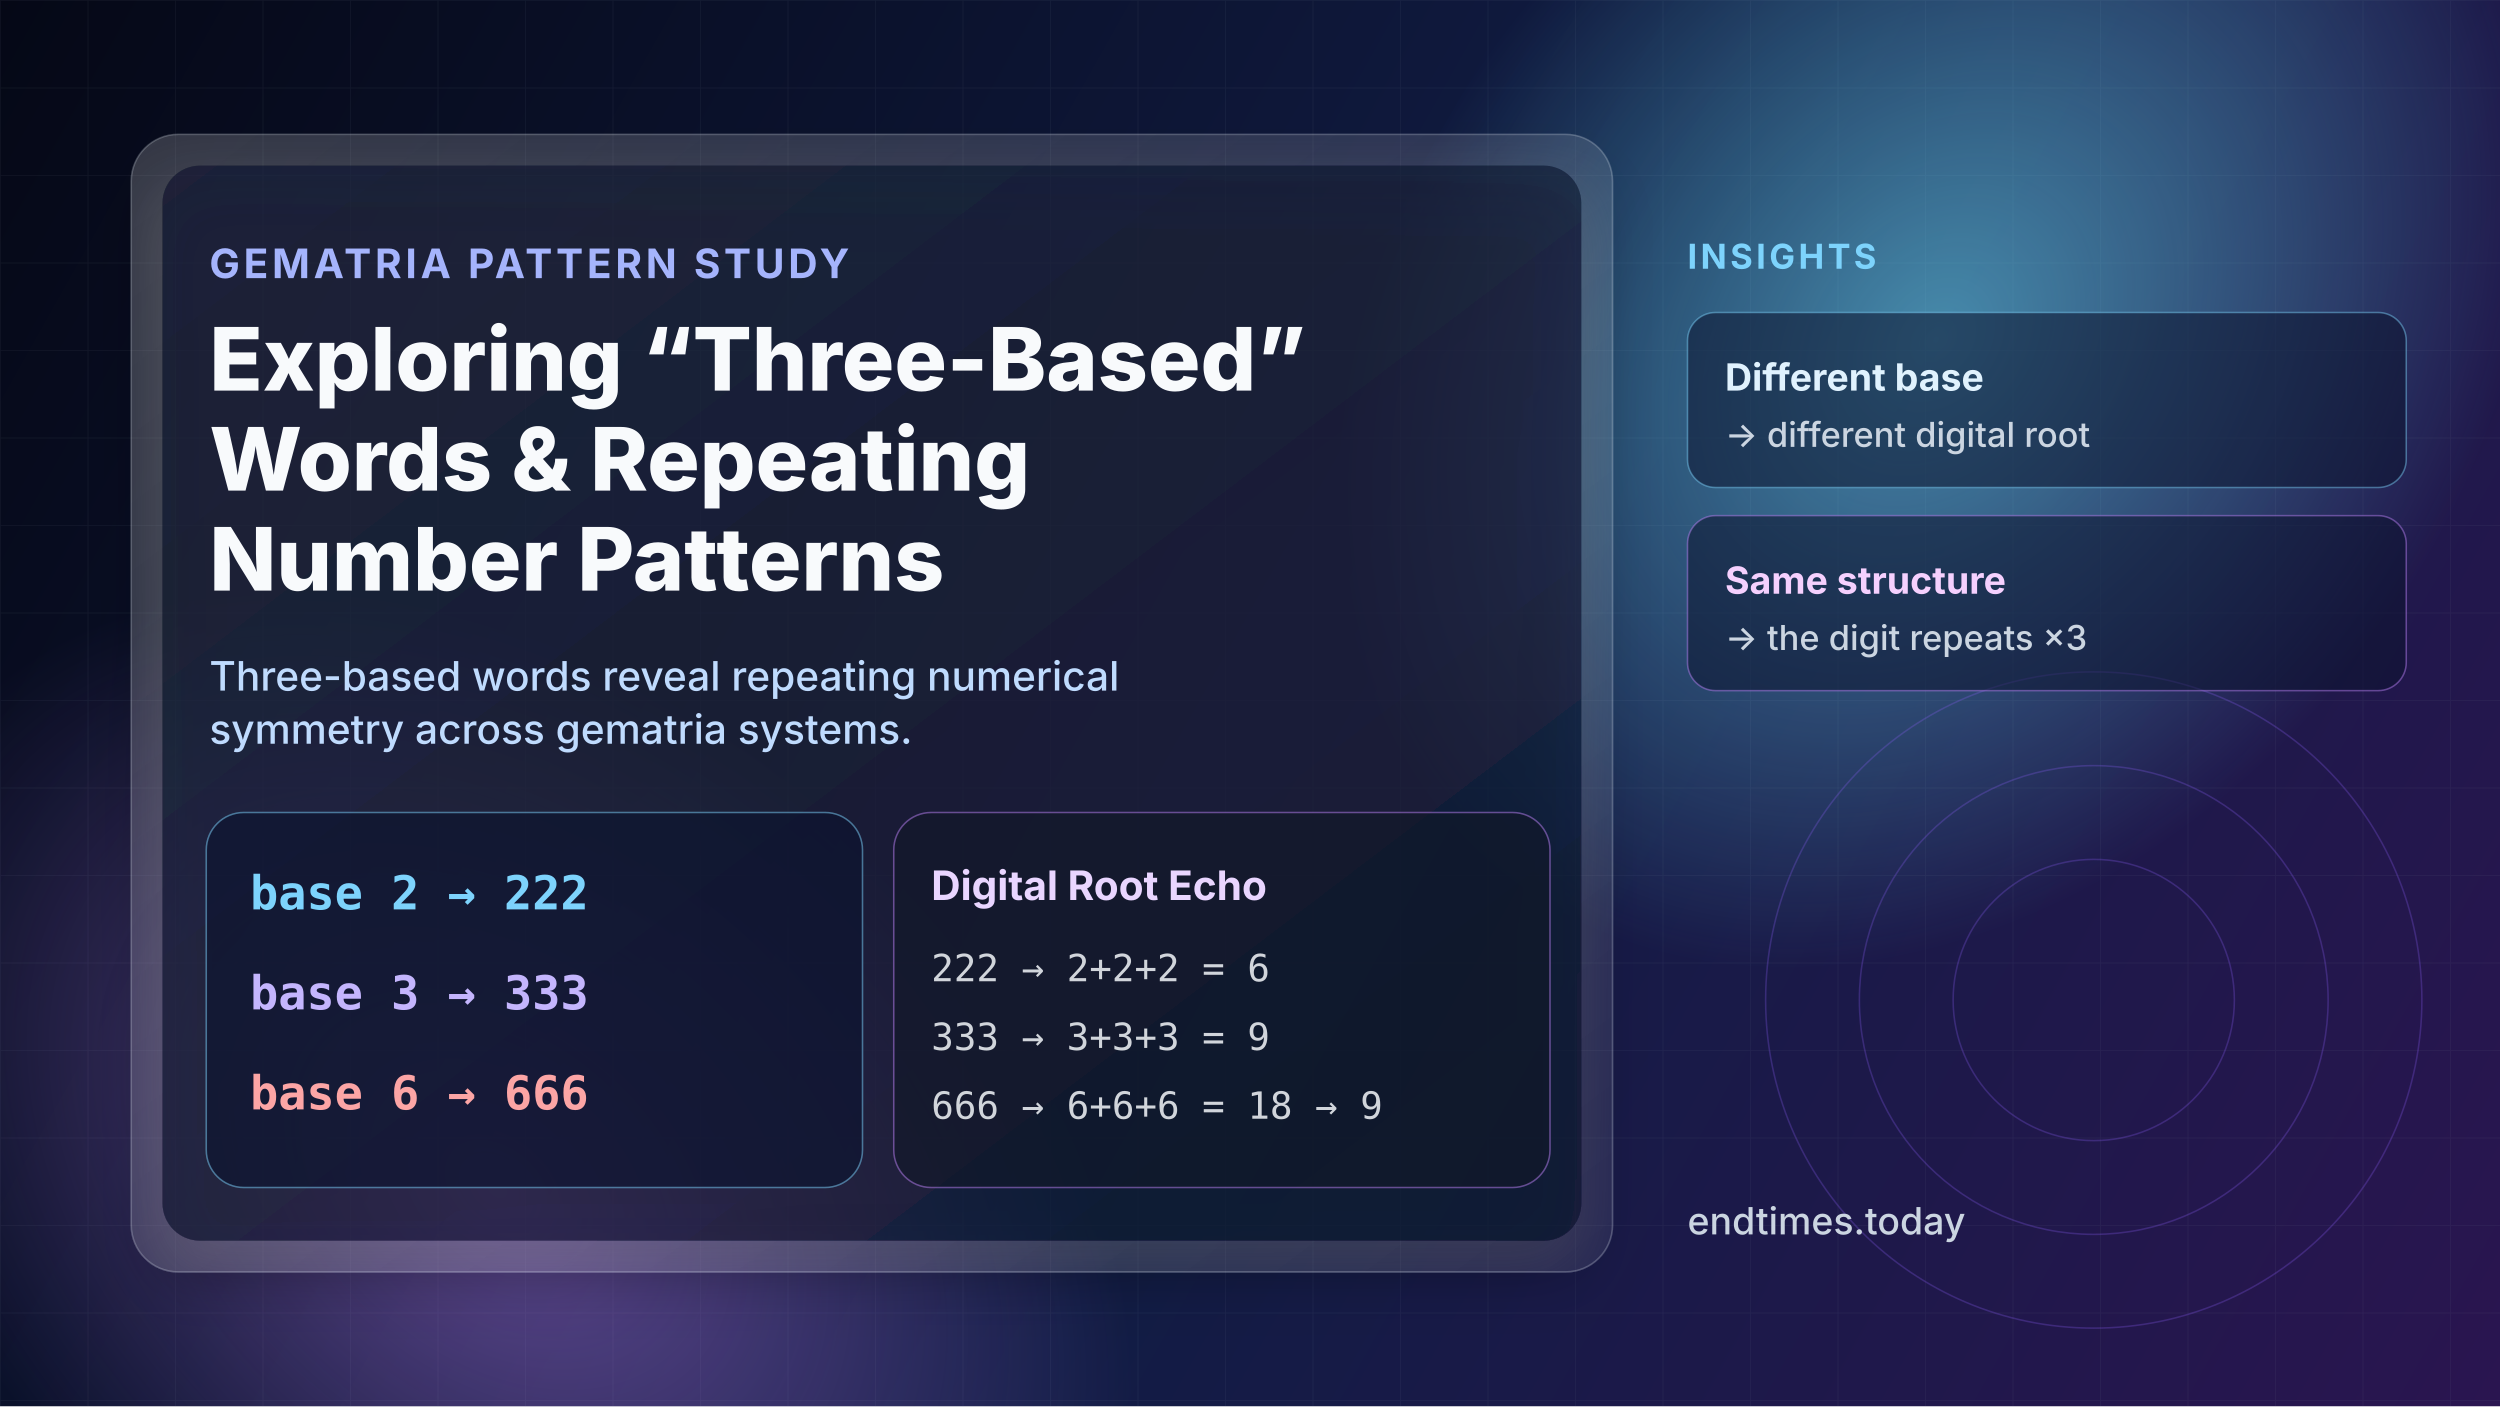
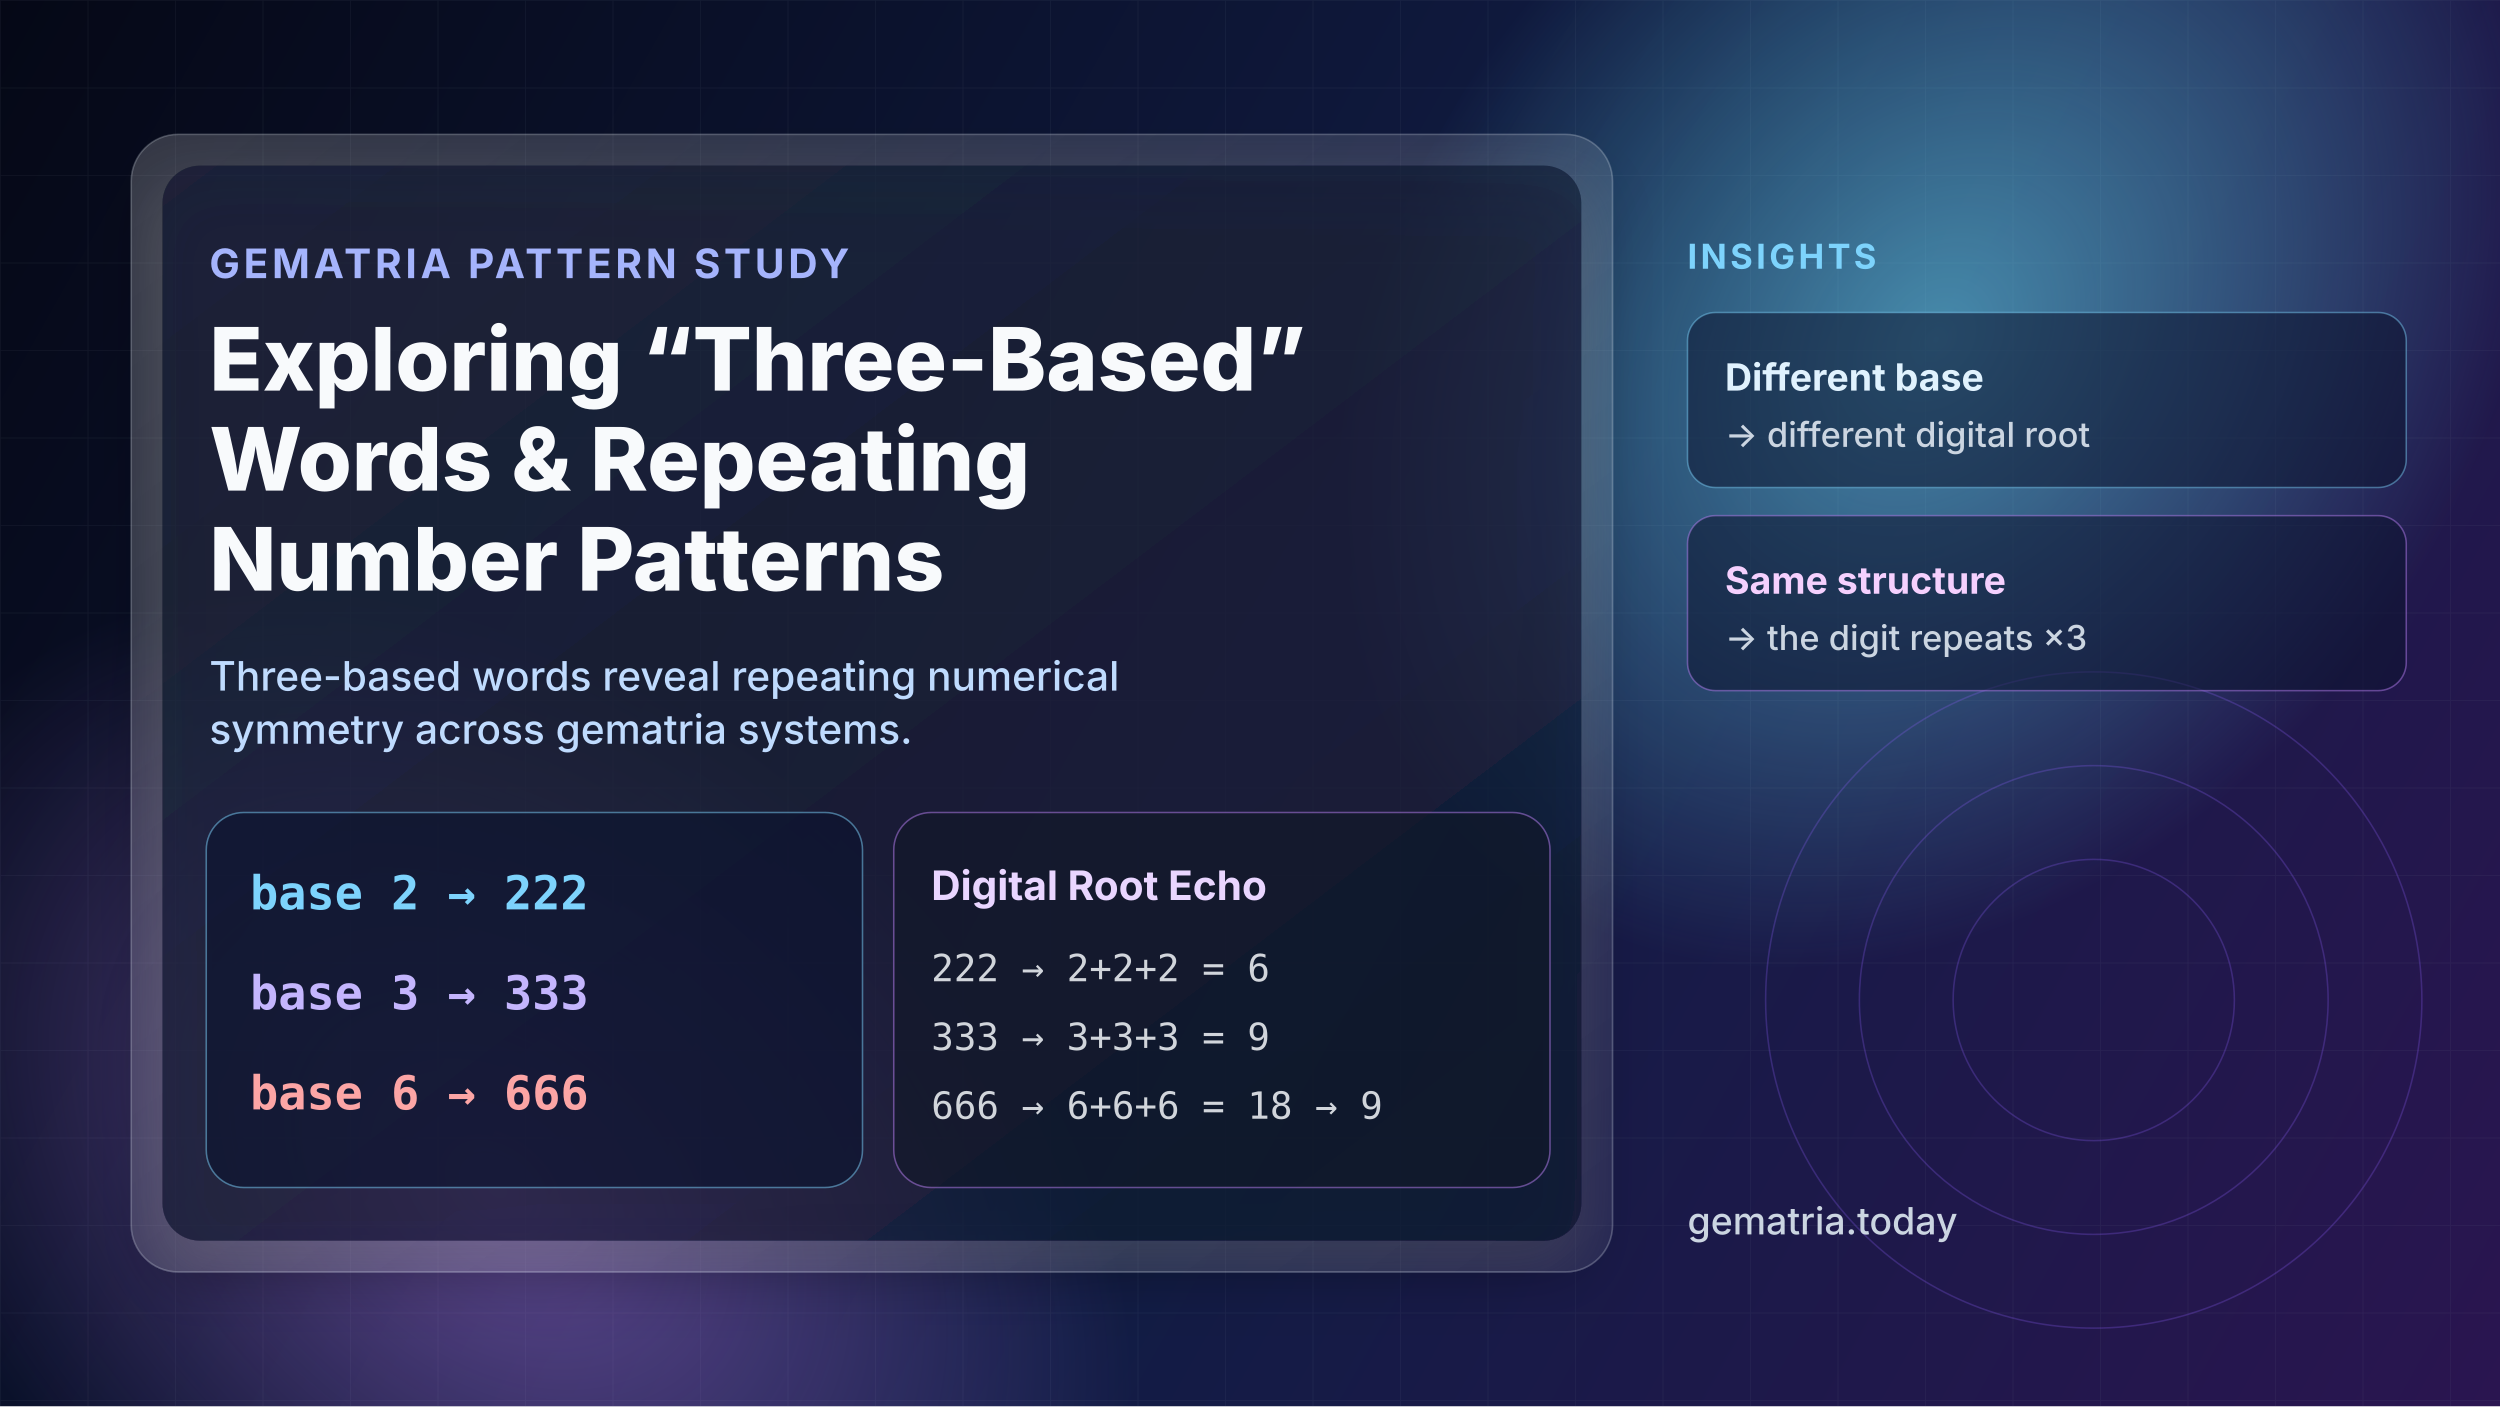
<svg xmlns="http://www.w3.org/2000/svg" width="1600" height="900" viewBox="0 0 1600 900" fill="none" role="img" aria-labelledby="title desc">
  <defs>
    <linearGradient id="bg" x1="0" y1="0" x2="1600" y2="900" gradientUnits="userSpaceOnUse">
      <stop offset="0" stop-color="#050816" />
      <stop offset="0.55" stop-color="#111C44" />
      <stop offset="1" stop-color="#2A1550" />
    </linearGradient>
    <radialGradient id="glowA" cx="0" cy="0" r="1" gradientUnits="userSpaceOnUse" gradientTransform="translate(1240 220) rotate(130) scale(440 340)">
      <stop stop-color="#6EE7FF" stop-opacity="0.55" />
      <stop offset="1" stop-color="#6EE7FF" stop-opacity="0" />
    </radialGradient>
    <radialGradient id="glowB" cx="0" cy="0" r="1" gradientUnits="userSpaceOnUse" gradientTransform="translate(320 760) rotate(40) scale(460 320)">
      <stop stop-color="#C084FC" stop-opacity="0.45" />
      <stop offset="1" stop-color="#C084FC" stop-opacity="0" />
    </radialGradient>
    <linearGradient id="panel" x1="0" y1="0" x2="1" y2="1">
      <stop offset="0" stop-color="#FFFFFF" stop-opacity="0.18" />
      <stop offset="1" stop-color="#FFFFFF" stop-opacity="0.05" />
    </linearGradient>
    <filter id="softShadow" x="-20%" y="-20%" width="140%" height="140%">
      <feDropShadow dx="0" dy="18" stdDeviation="18" flood-color="#020617" flood-opacity="0.55" />
    </filter>
    <pattern id="grid" width="56" height="56" patternUnits="userSpaceOnUse">
      <path d="M56 0H0V56" stroke="#94A3B8" stroke-opacity="0.08" stroke-width="1" />
    </pattern>
  </defs>
  <rect width="1600" height="900" fill="url(#bg)" />
  <rect width="1600" height="900" fill="url(#grid)" />
  <rect width="1600" height="900" fill="url(#glowA)" />
  <rect width="1600" height="900" fill="url(#glowB)" />
  <g opacity="0.45" stroke="#8B5CF6" stroke-opacity="0.6" fill="none">
    <circle cx="1340" cy="640" r="210" />
    <circle cx="1340" cy="640" r="150" />
    <circle cx="1340" cy="640" r="90" />
  </g>
  <g filter="url(#softShadow)">
    <rect x="84" y="86" width="948" height="728" rx="30" fill="url(#panel)" stroke="#E2E8F0" stroke-opacity="0.26" />
    <rect x="104" y="106" width="908" height="688" rx="24" fill="#0B122C" fill-opacity="0.56" />
  </g>
  <text x="134" y="178" fill="#A5B4FC" font-family="Inter, Segoe UI, Roboto, Arial, sans-serif" font-size="26" font-weight="700" letter-spacing="2.4">GEMATRIA PATTERN STUDY</text>
  <text x="134" y="250" fill="#F8FAFC" font-family="Inter, Segoe UI, Roboto, Arial, sans-serif" font-size="56" font-weight="800">Exploring “Three-Based”</text>
  <text x="134" y="314" fill="#F8FAFC" font-family="Inter, Segoe UI, Roboto, Arial, sans-serif" font-size="56" font-weight="800">Words &amp; Repeating</text>
  <text x="134" y="378" fill="#F8FAFC" font-family="Inter, Segoe UI, Roboto, Arial, sans-serif" font-size="56" font-weight="800">Number Patterns</text>
  <text x="134" y="442" fill="#BFDBFE" font-family="Inter, Segoe UI, Roboto, Arial, sans-serif" font-size="26" font-weight="500">Three-based words reveal repeating numerical</text>
  <text x="134" y="476" fill="#BFDBFE" font-family="Inter, Segoe UI, Roboto, Arial, sans-serif" font-size="26" font-weight="500">symmetry across gematria systems.</text>
  <g transform="translate(132 520)">
    <rect width="420" height="240" rx="24" fill="#0B132E" fill-opacity="0.62" stroke="#7DD3FC" stroke-opacity="0.5" />
    <text x="28" y="62" fill="#7DD3FC" font-family="JetBrains Mono, Consolas, Menlo, monospace" font-size="30" font-weight="700">base 2  →  222</text>
    <text x="28" y="126" fill="#C4B5FD" font-family="JetBrains Mono, Consolas, Menlo, monospace" font-size="30" font-weight="700">base 3  →  333</text>
    <text x="28" y="190" fill="#FCA5A5" font-family="JetBrains Mono, Consolas, Menlo, monospace" font-size="30" font-weight="700">base 6  →  666</text>
  </g>
  <g transform="translate(572 520)">
    <rect width="420" height="240" rx="24" fill="#111827" fill-opacity="0.62" stroke="#C084FC" stroke-opacity="0.48" />
    <text x="24" y="56" fill="#E9D5FF" font-family="Inter, Segoe UI, Roboto, Arial, sans-serif" font-size="26" font-weight="700">Digital Root Echo</text>
    <text x="24" y="108" fill="#D1D5DB" font-family="JetBrains Mono, Consolas, Menlo, monospace" font-size="24" font-weight="500">222 → 2+2+2 = 6</text>
    <text x="24" y="152" fill="#D1D5DB" font-family="JetBrains Mono, Consolas, Menlo, monospace" font-size="24" font-weight="500">333 → 3+3+3 = 9</text>
    <text x="24" y="196" fill="#D1D5DB" font-family="JetBrains Mono, Consolas, Menlo, monospace" font-size="24" font-weight="500">666 → 6+6+6 = 18 → 9</text>
  </g>
  <text x="1080" y="172" fill="#7DD3FC" font-family="Inter, Segoe UI, Roboto, Arial, sans-serif" font-size="22" font-weight="700" letter-spacing="2.2">INSIGHTS</text>
  <g transform="translate(1080 200)">
    <rect width="460" height="112" rx="18" fill="#0B132E" fill-opacity="0.55" stroke="#7DD3FC" stroke-opacity="0.45" />
    <text x="24" y="50" fill="#E0F2FE" font-family="Inter, Segoe UI, Roboto, Arial, sans-serif" font-size="24" font-weight="700">Different base</text>
    <text x="24" y="86" fill="#CBD5E1" font-family="Inter, Segoe UI, Roboto, Arial, sans-serif" font-size="22" font-weight="500">→ different digital root</text>
  </g>
  <g transform="translate(1080 330)">
    <rect width="460" height="112" rx="18" fill="#0B132E" fill-opacity="0.55" stroke="#C084FC" stroke-opacity="0.45" />
    <text x="24" y="50" fill="#F5D0FE" font-family="Inter, Segoe UI, Roboto, Arial, sans-serif" font-size="24" font-weight="700">Same structure</text>
    <text x="24" y="86" fill="#CBD5E1" font-family="Inter, Segoe UI, Roboto, Arial, sans-serif" font-size="22" font-weight="500">→ the digit repeats ×3</text>
  </g>
-   <text x="1080" y="790" fill="#CBD5E1" font-family="Inter, Segoe UI, Roboto, Arial, sans-serif" font-size="24" font-weight="500">endtimes.today</text>
+   <text x="1080" y="790" fill="#CBD5E1" font-family="Inter, Segoe UI, Roboto, Arial, sans-serif" font-size="24" font-weight="500">gematria.today</text>
</svg>
